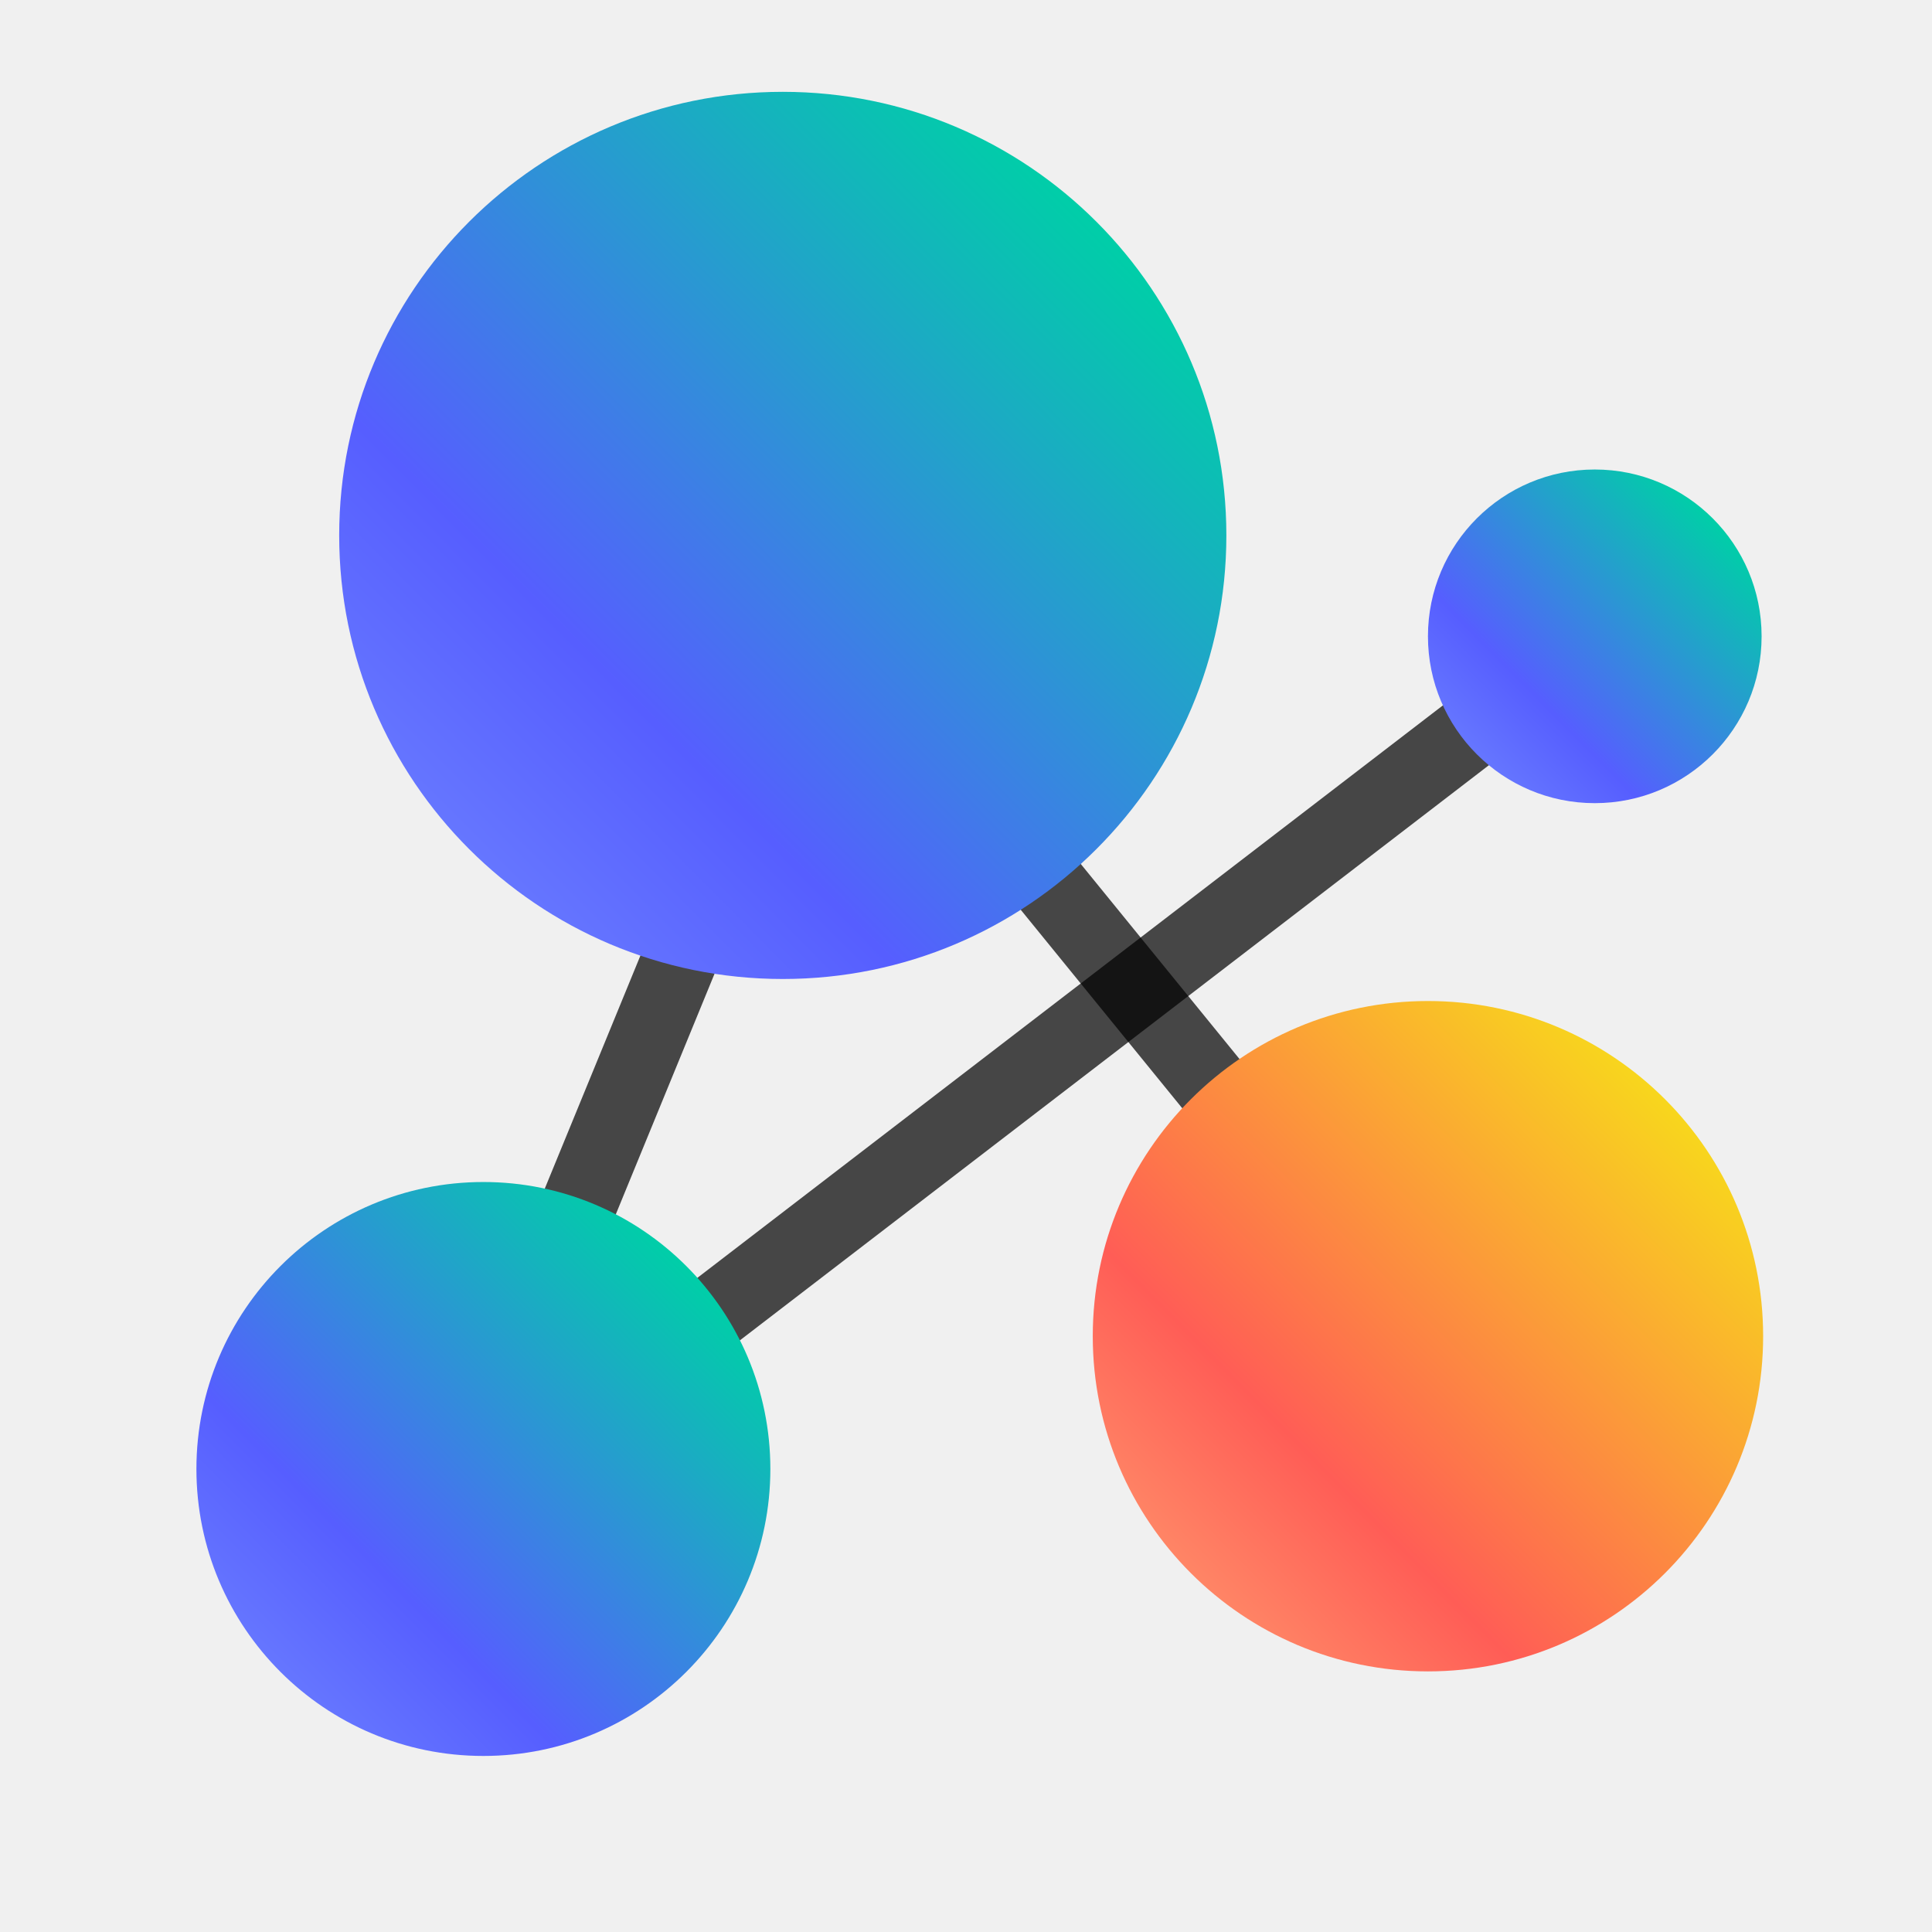
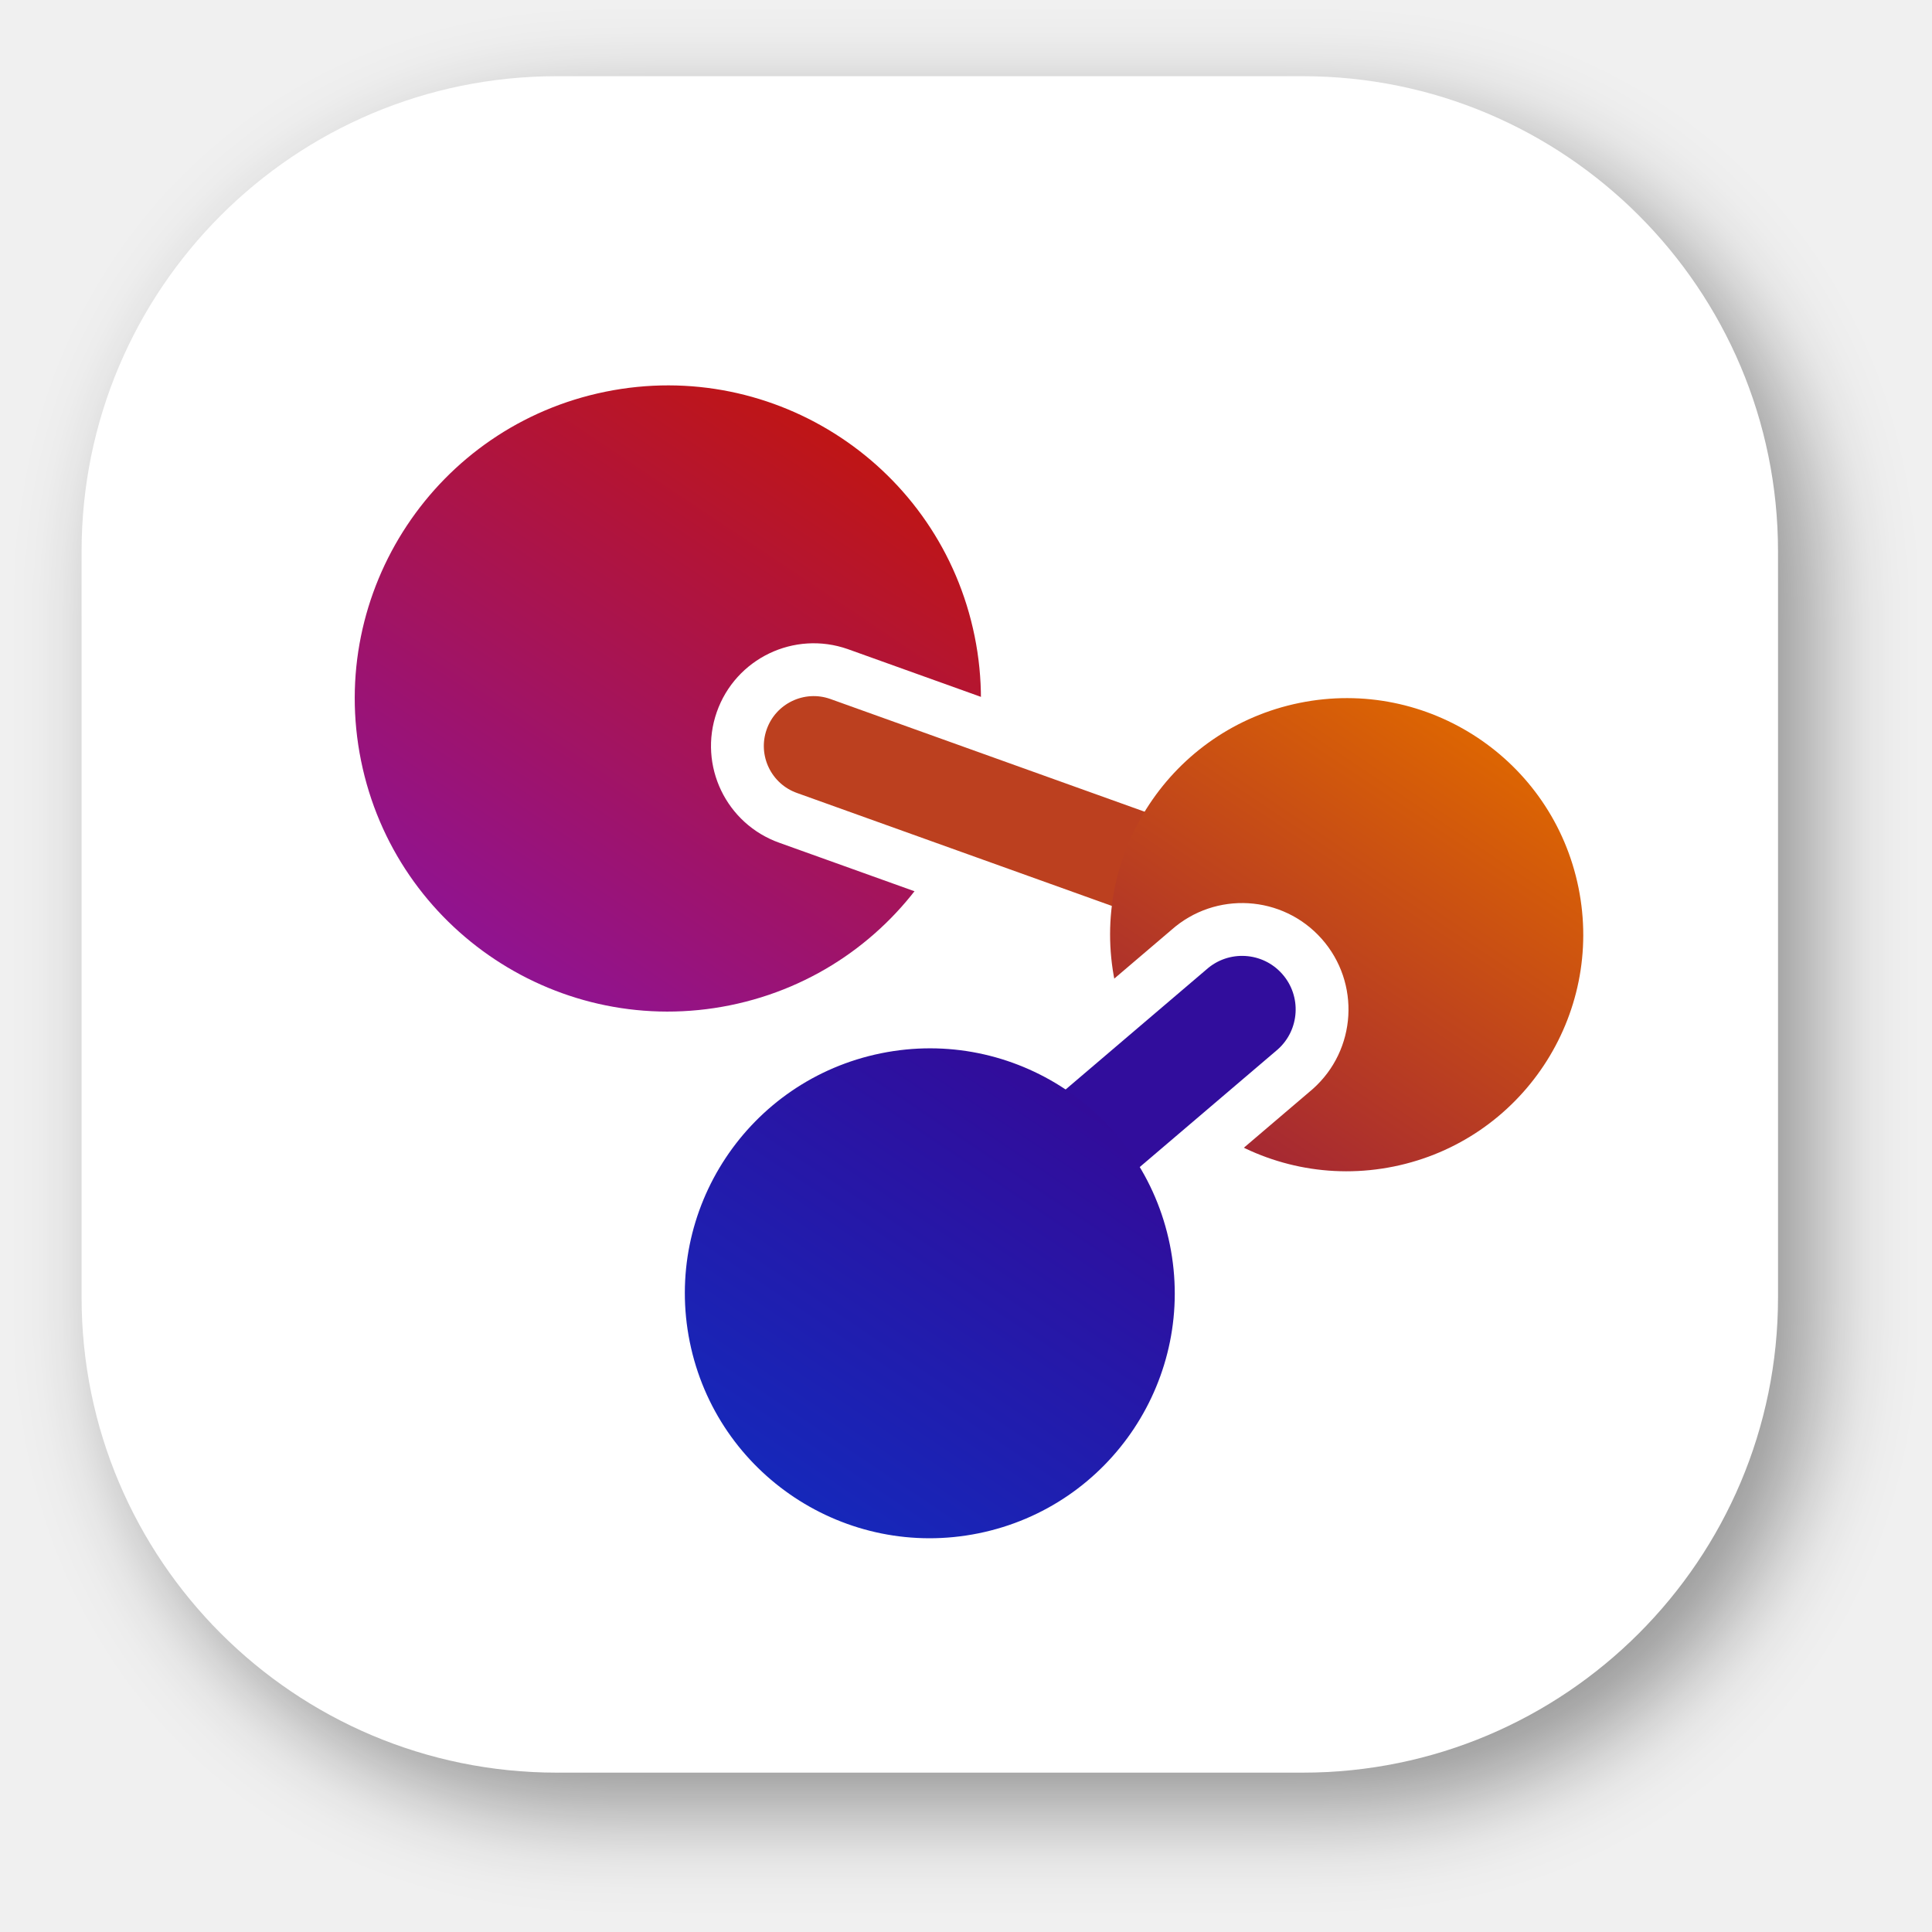
- <svg xmlns="http://www.w3.org/2000/svg" xmlns:xlink="http://www.w3.org/1999/xlink" width="256mm" height="256mm" viewBox="0 0 256 256" version="1.1" id="svg5">
+ <svg xmlns="http://www.w3.org/2000/svg" xmlns:xlink="http://www.w3.org/1999/xlink" width="256mm" height="256mm" viewBox="0 0 256 256" version="1.1" id="svg5" xml:space="preserve">
  <defs id="defs2">
-     <linearGradient id="linearGradient18796">
-       <stop style="stop-color:#ffb779;stop-opacity:1;" offset="0" id="stop18790" />
-       <stop style="stop-color:#ff5d56;stop-opacity:1;" offset="0.428" id="stop18792" />
-       <stop style="stop-color:#f8d61d;stop-opacity:1;" offset="1" id="stop18794" />
+     <linearGradient id="linearGradient1018">
+       <stop style="stop-color:#0d30c4;stop-opacity:1;" offset="0" id="stop1012" />
+       <stop style="stop-color:#320c9a;stop-opacity:1;" offset="1" id="stop1016" />
    </linearGradient>
-     <linearGradient id="linearGradient2412">
-       <stop style="stop-color:#7994ff;stop-opacity:1;" offset="0" id="stop2408" />
-       <stop style="stop-color:#565eff;stop-opacity:1;" offset="0.428" id="stop18595" />
-       <stop style="stop-color:#00cea8;stop-opacity:1;" offset="1" id="stop2410" />
+     <linearGradient id="linearGradient1010">
+       <stop style="stop-color:#8112b8;stop-opacity:1;" offset="0" id="stop1004" />
+       <stop style="stop-color:#bf1515;stop-opacity:1;" offset="1" id="stop1008" />
    </linearGradient>
-     <linearGradient xlink:href="#linearGradient2412" id="linearGradient2414" x1="39.293" y1="141.38" x2="148.625" y2="33.017" gradientUnits="userSpaceOnUse" />
-     <linearGradient xlink:href="#linearGradient18796" id="linearGradient18599" gradientUnits="userSpaceOnUse" x1="39.293" y1="141.38" x2="148.625" y2="33.017" gradientTransform="matrix(0.7556344,0,0,0.7556344,110.8345,123.4453)" />
-     <linearGradient xlink:href="#linearGradient2412" id="linearGradient18603" gradientUnits="userSpaceOnUse" gradientTransform="matrix(0.646924,0,0,0.646924,-3.049875,148.752)" x1="39.293" y1="141.38" x2="148.625" y2="33.017" />
-     <linearGradient xlink:href="#linearGradient2412" id="linearGradient18786" gradientUnits="userSpaceOnUse" gradientTransform="matrix(0.3760856,0,0,0.3760856,172.3076,57.63593)" x1="39.293" y1="141.38" x2="148.625" y2="33.017" />
+     <linearGradient id="linearGradient1002">
+       <stop style="stop-color:#941542;stop-opacity:1;" offset="0" id="stop996" />
+       <stop style="stop-color:#dd6502;stop-opacity:1;" offset="1" id="stop1000" />
+     </linearGradient>
+     <filter style="color-interpolation-filters:sRGB" id="filter7111" x="-0.066" y="-0.066" width="1.133" height="1.133">
+       <feGaussianBlur stdDeviation="1.369" id="feGaussianBlur7113" />
+     </filter>
+     <linearGradient xlink:href="#linearGradient1018" id="linearGradient436" gradientUnits="userSpaceOnUse" gradientTransform="matrix(0.5521277,0,0,0.5521277,29.37396,153.2853)" x1="39.293" y1="141.38" x2="148.625" y2="33.017" />
+     <linearGradient xlink:href="#linearGradient1002" id="linearGradient438" gradientUnits="userSpaceOnUse" gradientTransform="matrix(0.5332554,0,0,0.5332554,94.91937,119.0504)" x1="39.293" y1="141.38" x2="148.625" y2="33.017" />
+     <linearGradient xlink:href="#linearGradient1010" id="linearGradient440" gradientUnits="userSpaceOnUse" gradientTransform="matrix(0.7057055,0,0,0.7057055,-4.890431,58.24399)" x1="39.293" y1="141.38" x2="148.625" y2="33.017" />
  </defs>
  <g id="layer1">
-     <path style="fill:none;fill-opacity:0.455;stroke:#000000;stroke-width:10;stroke-linecap:round;stroke-linejoin:round;stroke-opacity:1;stroke-dasharray:none;opacity:0.71" d="m 103.722,73.882 85.488,105.049" id="path18668" />
-     <path style="opacity:0.71;fill:none;fill-opacity:0.455;stroke:#000000;stroke-width:10;stroke-linecap:round;stroke-linejoin:round;stroke-opacity:1;stroke-dasharray:none" d="M 64.051,197.398 211.316,84.317" id="path18788" />
-     <path style="fill:none;fill-opacity:0.455;stroke:#000000;stroke-width:10;stroke-linecap:round;stroke-linejoin:round;stroke-opacity:1;opacity:0.71;stroke-dasharray:none" d="M 109.164,80.569 57.739,205.865" id="path18782" />
-     <circle style="fill:url(#linearGradient2414);stroke:none;stroke-width:3.59;stroke-linecap:round;stroke-linejoin:round;fill-opacity:1" id="path234" cx="103.722" cy="70.945" r="58.777" />
-     <circle style="fill:url(#linearGradient18599);fill-opacity:1;stroke:none;stroke-width:2.713;stroke-linecap:round;stroke-linejoin:round" id="circle18597" cx="189.211" cy="177.054" r="44.414" />
-     <circle style="fill:url(#linearGradient18603);fill-opacity:1;stroke:none;stroke-width:2.322;stroke-linecap:round;stroke-linejoin:round" id="circle18601" cx="64.051" cy="194.648" r="38.025" />
-     <circle style="fill:url(#linearGradient18786);fill-opacity:1;stroke:none;stroke-width:1.35;stroke-linecap:round;stroke-linejoin:round" id="circle18784" cx="211.316" cy="84.317" r="22.105" />
+     <rect style="opacity:0.385;fill:#000000;fill-opacity:1;stroke-width:0.769;filter:url(#filter7111)" id="rect393" width="49.601" height="49.601" x="10.124" y="10.124" ry="13.898" transform="matrix(4.531922,0,0,4.531922,-30.27735,-30.9902)" />
+     <rect style="opacity:0.994;fill:#ffffff;fill-opacity:1;stroke-width:3.485" id="rect395" width="224.789" height="224.789" x="10.809" y="10.096" ry="62.982" />
+     <circle style="fill:url(#linearGradient440);fill-opacity:1;stroke:none;stroke-width:2.533;stroke-linecap:round;stroke-linejoin:round" id="circle426" cx="68.307" cy="108.31" r="41.48" transform="rotate(-11.47711)" />
+     <g id="path1800" style="stroke:#ffffff;stroke-width:4.793;stroke-dasharray:none;stroke-opacity:1;fill:#bc401f;fill-opacity:1" transform="matrix(1.460581,0,0,1.460581,-60.85066,-49.20166)">
+       <path style="color:#000000;fill:#bc401f;fill-opacity:1;stroke:#ffffff;stroke-width:4.793;stroke-linecap:round;stroke-linejoin:round;stroke-dasharray:none;stroke-opacity:1" d="m 112.178,100.615 66.264,23.238" id="path2742" />
+       <path style="color:#000000;fill:#bc401f;fill-opacity:1;stroke:#ffffff;stroke-width:4.793;stroke-linecap:round;stroke-linejoin:round;stroke-dasharray:none;stroke-opacity:1" d="m 117.773,94.833 c -3.607,-1.265 -7.556,0.634 -8.821,4.241 -1.265,3.607 0.634,7.556 4.241,8.821 l 50.397,18.076 c 3.607,1.265 7.556,-0.634 8.821,-4.241 1.265,-3.607 -0.634,-7.556 -4.241,-8.821 z" id="path2744" />
+     </g>
+     <circle style="fill:url(#linearGradient438);fill-opacity:1;stroke:none;stroke-width:1.914;stroke-linecap:round;stroke-linejoin:round" id="circle428" cx="150.23" cy="156.882" r="31.343" transform="rotate(-11.47711)" />
+     <g id="g2750" style="fill:#310d9c;fill-opacity:1;stroke:#ffffff;stroke-width:3.895;stroke-dasharray:none;stroke-opacity:1" transform="matrix(-1.663055,0.6816977,0.6816977,1.663055,295.0887,-118.3459)">
+       <path style="color:#000000;fill:#310d9c;fill-opacity:1;stroke:#ffffff;stroke-width:3.895;stroke-linecap:round;stroke-linejoin:round;stroke-dasharray:none;stroke-opacity:1" d="m 122.335,96.68 c -3.073,-1.077 -6.438,0.54 -7.516,3.613 -1.077,3.073 0.54,6.438 3.613,7.516 l 29.811,9.772 c 3.073,1.077 6.438,-0.54 7.516,-3.613 1.077,-3.073 -0.54,-6.438 -3.613,-7.516 z" id="path2748" />
+     </g>
+     <circle style="fill:url(#linearGradient436);fill-opacity:1;stroke:none;stroke-width:1.982;stroke-linecap:round;stroke-linejoin:round" id="circle430" cx="86.642" cy="192.456" r="32.453" transform="rotate(-11.47711)" />
  </g>
</svg>
